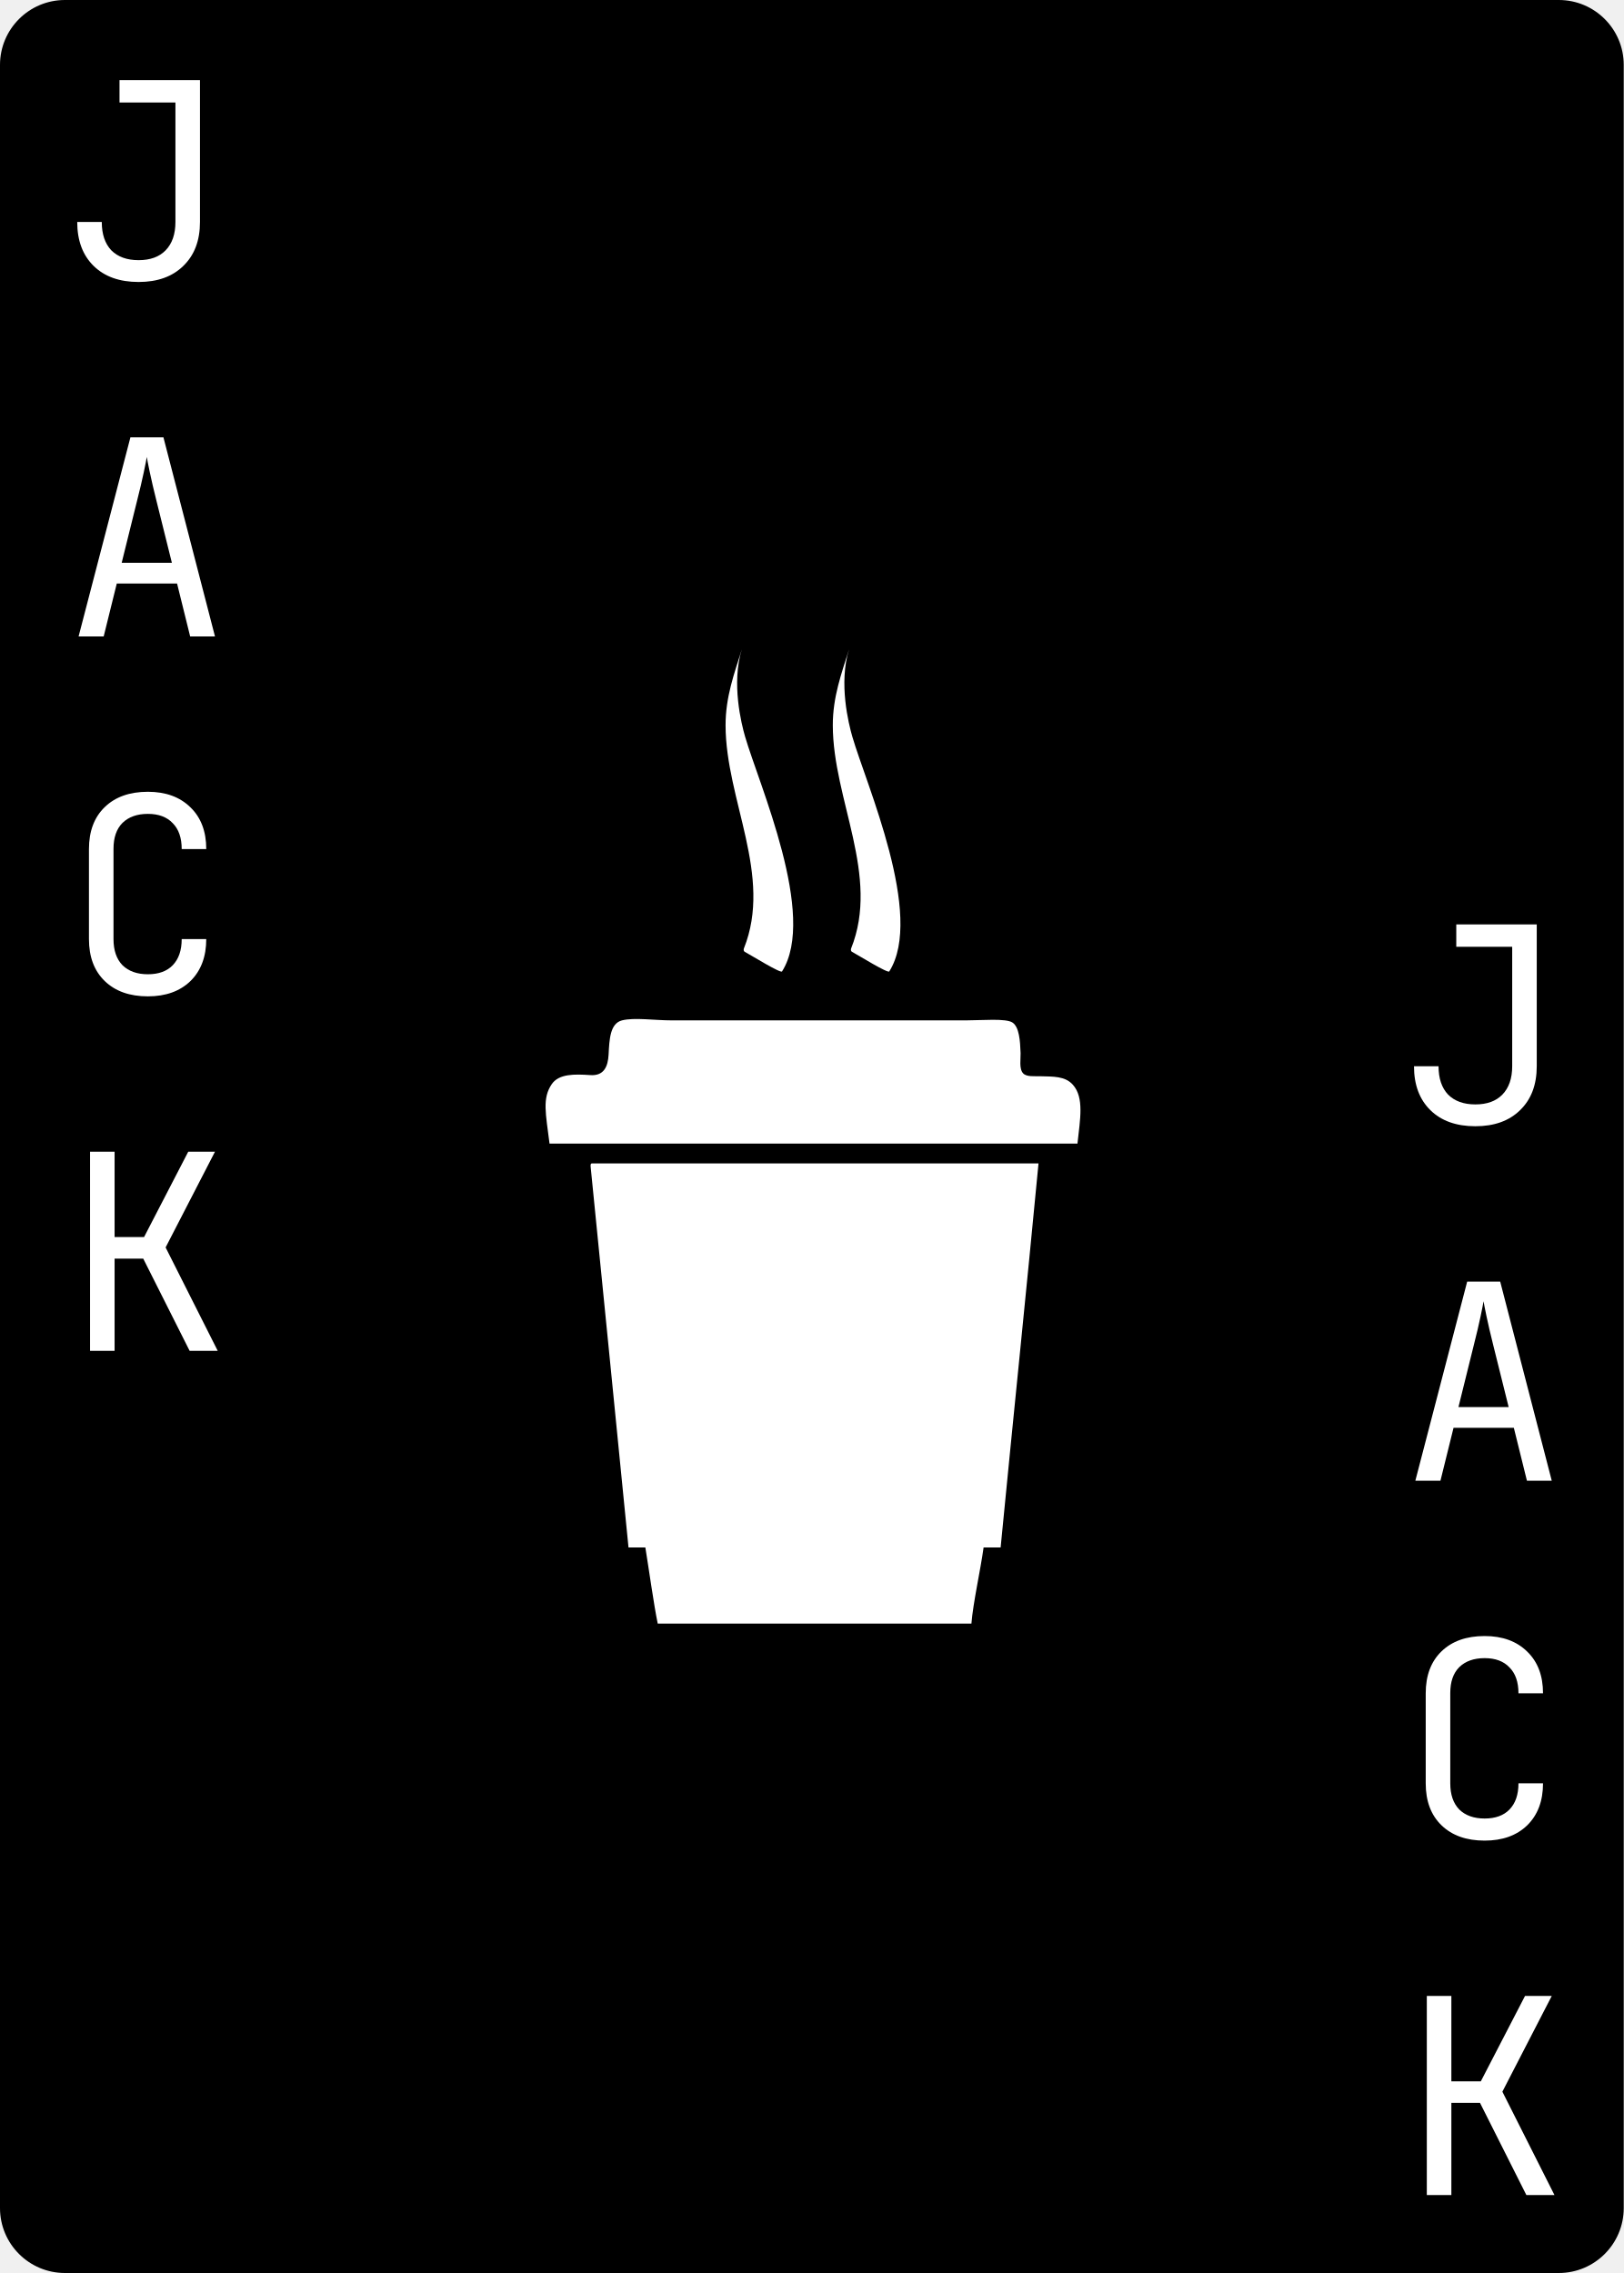
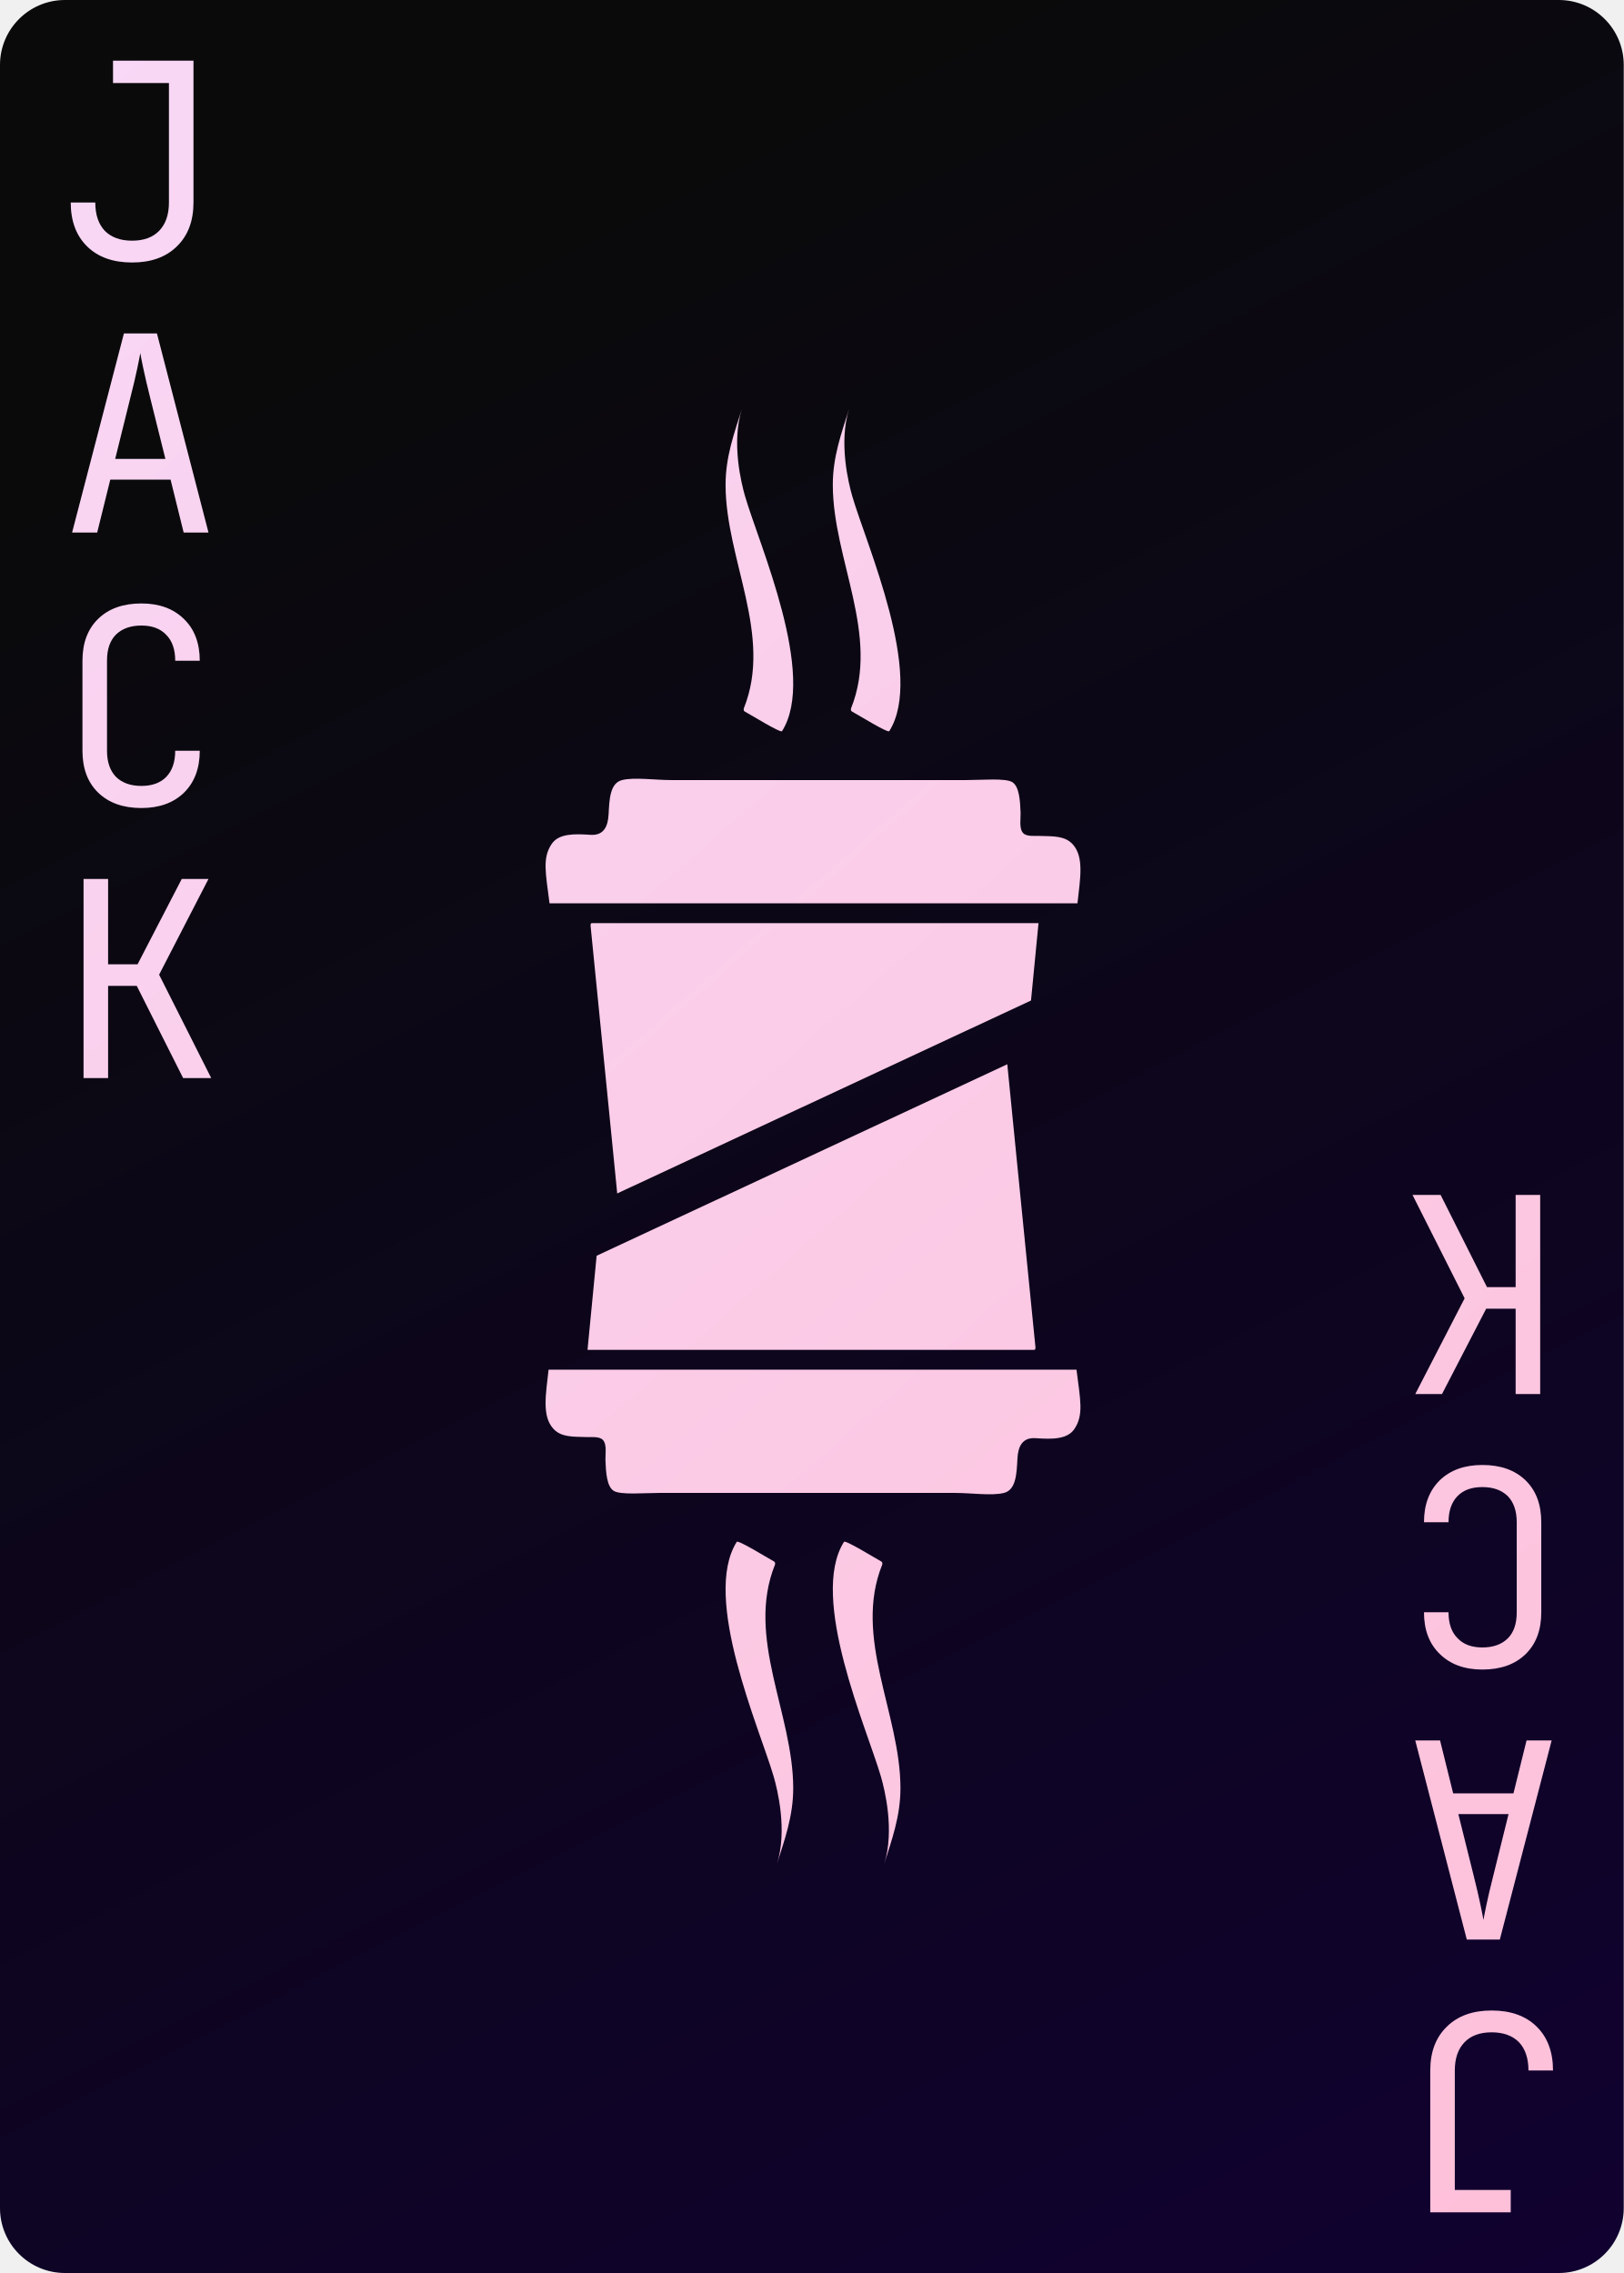
<svg xmlns="http://www.w3.org/2000/svg" width="250" height="350" viewBox="0 0 250 350" fill="none">
-   <g clip-path="url(#clip0_103_3)">
-     <rect width="250" height="350" rx="10" fill="black" />
-     <path d="M21.34 43.42C18.4 43.42 16.09 42.594 14.41 40.942C12.73 39.29 11.89 37.036 11.89 34.18H15.67C15.67 36.056 16.16 37.512 17.14 38.548C18.148 39.556 19.548 40.06 21.34 40.06C23.132 40.06 24.518 39.556 25.498 38.548C26.506 37.512 27.01 36.056 27.01 34.18V15.784H18.4V12.34H30.79V34.18C30.79 37.036 29.936 39.29 28.228 40.942C26.548 42.594 24.252 43.42 21.34 43.42ZM12.1 98L20.08 67.34H25.162L33.1 98H29.278L27.262 89.852H17.98L15.964 98H12.1ZM18.736 86.66H26.464L24.112 77.21C23.664 75.418 23.314 73.92 23.062 72.716C22.81 71.512 22.656 70.728 22.6 70.364C22.544 70.728 22.39 71.512 22.138 72.716C21.886 73.92 21.536 75.404 21.088 77.168L18.736 86.66ZM22.768 153.42C19.968 153.42 17.756 152.636 16.132 151.068C14.508 149.5 13.696 147.344 13.696 144.6V130.74C13.696 127.996 14.508 125.84 16.132 124.272C17.756 122.704 19.968 121.92 22.768 121.92C25.512 121.92 27.696 122.718 29.32 124.314C30.944 125.882 31.756 128.024 31.756 130.74H27.976C27.976 129.004 27.514 127.674 26.59 126.75C25.694 125.798 24.42 125.322 22.768 125.322C21.116 125.322 19.814 125.784 18.862 126.708C17.938 127.632 17.476 128.962 17.476 130.698V144.6C17.476 146.336 17.938 147.68 18.862 148.632C19.814 149.556 21.116 150.018 22.768 150.018C24.42 150.018 25.694 149.556 26.59 148.632C27.514 147.68 27.976 146.336 27.976 144.6H31.756C31.756 147.316 30.944 149.472 29.32 151.068C27.696 152.636 25.512 153.42 22.768 153.42ZM13.864 208V177.34H17.644V190.486H22.18L28.984 177.34H33.1L25.498 192.082L33.52 208H29.194L22.054 193.804H17.644V208H13.864Z" fill="white" />
-     <path d="M227.156 173.42C224.216 173.42 221.906 172.594 220.226 170.942C218.546 169.29 217.706 167.036 217.706 164.18H221.486C221.486 166.056 221.976 167.512 222.956 168.548C223.964 169.556 225.364 170.06 227.156 170.06C228.948 170.06 230.334 169.556 231.314 168.548C232.322 167.512 232.826 166.056 232.826 164.18V145.784H224.216V142.34H236.606V164.18C236.606 167.036 235.752 169.29 234.044 170.942C232.364 172.594 230.068 173.42 227.156 173.42ZM217.916 228L225.896 197.34H230.978L238.916 228H235.094L233.078 219.852H223.796L221.78 228H217.916ZM224.552 216.66H232.28L229.928 207.21C229.48 205.418 229.13 203.92 228.878 202.716C228.626 201.512 228.472 200.728 228.416 200.364C228.36 200.728 228.206 201.512 227.954 202.716C227.702 203.92 227.352 205.404 226.904 207.168L224.552 216.66ZM228.584 283.42C225.784 283.42 223.572 282.636 221.948 281.068C220.324 279.5 219.512 277.344 219.512 274.6V260.74C219.512 257.996 220.324 255.84 221.948 254.272C223.572 252.704 225.784 251.92 228.584 251.92C231.328 251.92 233.512 252.718 235.136 254.314C236.76 255.882 237.572 258.024 237.572 260.74H233.792C233.792 259.004 233.33 257.674 232.406 256.75C231.51 255.798 230.236 255.322 228.584 255.322C226.932 255.322 225.63 255.784 224.678 256.708C223.754 257.632 223.292 258.962 223.292 260.698V274.6C223.292 276.336 223.754 277.68 224.678 278.632C225.63 279.556 226.932 280.018 228.584 280.018C230.236 280.018 231.51 279.556 232.406 278.632C233.33 277.68 233.792 276.336 233.792 274.6H237.572C237.572 277.316 236.76 279.472 235.136 281.068C233.512 282.636 231.328 283.42 228.584 283.42ZM219.68 338V307.34H223.46V320.486H227.996L234.8 307.34H238.916L231.314 322.082L239.336 338H235.01L227.87 323.804H223.46V338H219.68Z" fill="white" />
-     <path fill-rule="evenodd" clip-rule="evenodd" d="M114.642 146.548C115.772 147.164 120.198 149.914 120.408 149.581C125.838 140.98 116.855 120.784 114.72 113.434C114.138 111.43 112.589 105.176 114.213 100C113.066 103.657 111.704 107.317 111.713 111.692C111.738 123.188 119.03 134.818 114.528 146.06C114.479 146.183 114.479 146.459 114.642 146.548ZM131.152 146.548C132.282 147.164 136.708 149.914 136.918 149.581C142.348 140.98 133.365 120.784 131.23 113.434C130.648 111.43 129.099 105.176 130.723 100C129.576 103.657 128.214 107.317 128.223 111.692C128.248 123.188 135.54 134.818 131.038 146.06C130.99 146.183 130.99 146.459 131.152 146.548ZM165.19 167.036C163.98 165.671 162.148 165.782 160.081 165.719C159.285 165.692 158.076 165.851 157.534 165.282C156.874 164.589 157.165 163.046 157.137 162.176C157.066 160.224 156.919 158.151 155.896 157.458C154.875 156.77 151.159 157.119 148.734 157.119H103.431C100.742 157.119 97.67 156.644 95.771 157.119C93.917 157.586 93.822 160.073 93.704 162.375C93.606 164.247 92.976 165.692 90.888 165.546C88.46 165.38 86.043 165.327 84.945 166.946C83.463 169.134 84.024 171.44 84.609 176.096H165.891C166.3 172.344 166.947 169.017 165.19 167.036ZM90.939 179.657C92.898 199.181 94.824 218.739 96.768 238.279H99.362C99.897 241.54 100.667 247.119 101.267 250H149.566C149.808 246.868 150.969 241.726 151.44 238.279H154.063C155.977 218.539 158.016 198.926 159.895 179.148H91.107C90.909 179.177 90.923 179.415 90.939 179.657Z" fill="white" />
+   <g clip-path="url(#clip0_104_6)">
+     <rect width="250" height="350" rx="10" fill="url(#paint0_linear_104_6)" />
+     <mask id="mask0_104_6" style="mask-type:alpha" maskUnits="userSpaceOnUse" x="10" y="9" width="230" height="332">
+       <path d="M229.66 309.58C232.6 309.58 234.91 310.406 236.59 312.058C238.27 313.71 239.11 315.964 239.11 318.82H235.33C235.33 316.944 234.84 315.488 233.86 314.452C232.852 313.444 231.452 312.94 229.66 312.94C227.868 312.94 226.482 313.444 225.502 314.452C224.494 315.488 223.99 316.944 223.99 318.82V337.216H232.6V340.66H220.21V318.82C220.21 315.964 221.064 313.71 222.772 312.058C224.452 310.406 226.748 309.58 229.66 309.58ZM238.9 268L230.92 298.66H225.838L217.9 268H221.722L223.738 276.148H233.02L235.036 268H238.9ZM232.264 279.34H224.536L226.888 288.79C227.336 290.582 227.686 292.08 227.938 293.284C228.19 294.488 228.344 295.272 228.4 295.636C228.456 295.272 228.61 294.488 228.862 293.284C229.114 292.08 229.464 290.596 229.912 288.832L232.264 279.34ZM228.232 225.58C231.032 225.58 233.244 226.364 234.868 227.932C236.492 229.5 237.304 231.656 237.304 234.4V248.26C237.304 251.004 236.492 253.16 234.868 254.728C233.244 256.296 231.032 257.08 228.232 257.08C225.488 257.08 223.304 256.282 221.68 254.686C220.056 253.118 219.244 250.976 219.244 248.26H223.024C223.024 249.996 223.486 251.326 224.41 252.25C225.306 253.202 226.58 253.678 228.232 253.678C229.884 253.678 231.186 253.216 232.138 252.292C233.062 251.368 233.524 250.038 233.524 248.302V234.4C233.524 232.664 233.062 231.32 232.138 230.368C231.186 229.444 229.884 228.982 228.232 228.982C226.58 228.982 225.306 229.444 224.41 230.368C223.486 231.32 223.024 232.664 223.024 234.4H219.244C219.244 231.684 220.056 229.528 221.68 227.932C223.304 226.364 225.488 225.58 228.232 225.58ZM237.136 184V214.66H233.356V201.514H228.82L222.016 214.66H217.9L225.502 199.918L217.48 184H221.806L228.946 198.196H233.356V184H237.136Z" fill="white" />
+       <path d="M20.34 40.42C17.4 40.42 15.09 39.594 13.41 37.942C11.73 36.29 10.89 34.036 10.89 31.18H14.67C14.67 33.056 15.16 34.512 16.14 35.548C17.148 36.556 18.548 37.06 20.34 37.06C22.132 37.06 23.518 36.556 24.498 35.548C25.506 34.512 26.01 33.056 26.01 31.18V12.784H17.4V9.34H29.79V31.18C29.79 34.036 28.936 36.29 27.228 37.942C25.548 39.594 23.252 40.42 20.34 40.42ZM11.1 82L19.08 51.34H24.162L32.1 82H28.278L26.262 73.852H16.98L14.964 82H11.1ZM17.736 70.66H25.464L23.112 61.21C22.664 59.418 22.314 57.92 22.062 56.716C21.81 55.512 21.656 54.728 21.6 54.364C21.544 54.728 21.39 55.512 21.138 56.716C20.886 57.92 20.536 59.404 20.088 61.168L17.736 70.66ZM21.768 124.42C18.968 124.42 16.756 123.636 15.132 122.068C13.508 120.5 12.696 118.344 12.696 115.6V101.74C12.696 98.996 13.508 96.84 15.132 95.272C16.756 93.704 18.968 92.92 21.768 92.92C24.512 92.92 26.696 93.718 28.32 95.314C29.944 96.882 30.756 99.024 30.756 101.74H26.976C26.976 100.004 26.514 98.674 25.59 97.75C24.694 96.798 23.42 96.322 21.768 96.322C20.116 96.322 18.814 96.784 17.862 97.708C16.938 98.632 16.476 99.962 16.476 101.698V115.6C16.476 117.336 16.938 118.68 17.862 119.632C18.814 120.556 20.116 121.018 21.768 121.018C23.42 121.018 24.694 120.556 25.59 119.632C26.514 118.68 26.976 117.336 26.976 115.6H30.756C30.756 118.316 29.944 120.472 28.32 122.068C26.696 123.636 24.512 124.42 21.768 124.42ZM12.864 166V135.34H16.644V148.486H21.18L27.984 135.34H32.1L24.498 150.082L32.52 166H28.194L21.054 151.804H16.644V166H12.864Z" fill="white" />
+       <mask id="mask1_104_6" style="mask-type:alpha" maskUnits="userSpaceOnUse" x="47" y="153" width="179" height="162">
+         <rect x="47" y="214.28" width="145" height="111" transform="rotate(-25 47 214.28)" fill="white" />
+       </mask>
+       <g mask="url(#mask1_104_6)">
+         <path fill-rule="evenodd" clip-rule="evenodd" d="M135.711 240.452C134.581 239.836 130.155 237.086 129.945 237.419C124.515 246.02 133.498 266.216 135.633 273.566C136.215 275.57 137.764 281.824 136.14 287C137.287 283.343 138.649 279.683 138.64 275.308C138.615 263.812 131.323 252.182 135.825 240.94C135.874 240.817 135.874 240.541 135.711 240.452ZM119.2 240.452C118.071 239.836 113.644 237.086 113.434 237.419C108.004 246.02 116.988 266.216 119.122 273.566C119.704 275.57 121.254 281.824 119.629 287C120.777 283.343 122.139 279.683 122.13 275.308C122.104 263.812 114.813 252.182 119.314 240.94C119.362 240.817 119.362 240.541 119.2 240.452ZM85.163 219.964C86.373 221.329 88.205 221.218 90.272 221.281C91.068 221.308 92.277 221.149 92.819 221.718C93.478 222.411 93.188 223.954 93.216 224.824C93.287 226.776 93.433 228.849 94.457 229.542C95.478 230.23 99.194 229.881 101.619 229.881H146.922C149.611 229.881 152.683 230.356 154.582 229.881C156.436 229.414 156.53 226.927 156.649 224.625C156.746 222.753 157.376 221.308 159.464 221.454C161.893 221.62 164.309 221.673 165.407 220.054C166.889 217.866 166.328 215.56 165.743 210.904H84.462C84.053 214.656 83.406 217.983 85.163 219.964ZM159.413 207.343C157.454 187.819 155.528 168.261 153.584 148.721H150.991C150.455 145.46 149.686 139.881 149.086 137H100.786C100.545 140.132 99.384 145.274 98.913 148.721H96.29C94.376 168.461 92.337 188.074 90.458 207.852H159.245C159.443 207.823 159.43 207.585 159.413 207.343Z" fill="white" />
+       </g>
+       <mask id="mask2_104_6" style="mask-type:alpha" maskUnits="userSpaceOnUse" x="20" y="35" width="179" height="162">
+         <rect x="20" y="96.28" width="145" height="111" transform="rotate(-25 20 96.2796)" fill="white" />
+       </mask>
+       <g mask="url(#mask2_104_6)">
+         <path fill-rule="evenodd" clip-rule="evenodd" d="M114.642 109.548C115.772 110.164 120.198 112.914 120.408 112.581C125.838 103.98 116.855 83.784 114.72 76.434C114.138 74.43 112.589 68.176 114.213 63C113.066 66.657 111.704 70.317 111.713 74.692C111.738 86.188 119.03 97.818 114.528 109.06C114.479 109.183 114.479 109.459 114.642 109.548ZM131.152 109.548C132.282 110.164 136.708 112.914 136.918 112.581C142.348 103.98 133.365 83.784 131.23 76.434C130.648 74.43 129.099 68.176 130.723 63C129.576 66.657 128.214 70.317 128.223 74.692C128.248 86.188 135.54 97.818 131.038 109.06C130.99 109.183 130.99 109.459 131.152 109.548ZM165.19 130.036C163.98 128.671 162.148 128.782 160.081 128.719C159.285 128.692 158.076 128.851 157.534 128.282C156.874 127.589 157.165 126.046 157.137 125.176C157.066 123.224 156.919 121.151 155.896 120.458C154.875 119.77 151.159 120.119 148.734 120.119H103.431C100.742 120.119 97.67 119.644 95.771 120.119C93.917 120.586 93.822 123.073 93.704 125.375C93.606 127.247 92.976 128.692 90.888 128.546C88.46 128.38 86.043 128.327 84.945 129.946C83.463 132.134 84.024 134.44 84.609 139.096H165.891C166.3 135.344 166.947 132.017 165.19 130.036ZM90.939 142.657C92.898 162.181 94.824 181.739 96.768 201.279H99.362C99.897 204.54 100.667 210.119 101.267 213H149.566C149.808 209.868 150.969 204.726 151.44 201.279H154.063C155.977 181.539 158.016 161.926 159.895 142.148H91.107C90.909 142.177 90.923 142.415 90.939 142.657Z" fill="white" />
+       </g>
+     </mask>
+     <g mask="url(#mask0_104_6)">
+       <rect width="250" height="350" rx="10" fill="url(#paint1_linear_104_6)" />
+     </g>
  </g>
  <defs>
-     <clipPath id="clip0_103_3">
+     <linearGradient id="paint0_linear_104_6" x1="44" y1="56" x2="225" y2="412.5" gradientUnits="userSpaceOnUse">
+       <stop stop-color="#0A0A0B" />
+       <stop offset="1" stop-color="#110035" />
+     </linearGradient>
+     <linearGradient id="paint1_linear_104_6" x1="-51.5" y1="-25" x2="307.5" y2="383" gradientUnits="userSpaceOnUse">
+       <stop stop-color="#F7DCFB" />
+       <stop offset="1" stop-color="#FFBBD3" />
+     </linearGradient>
+     <clipPath id="clip0_104_6">
      <rect width="250" height="350" fill="white" />
    </clipPath>
  </defs>
</svg>
